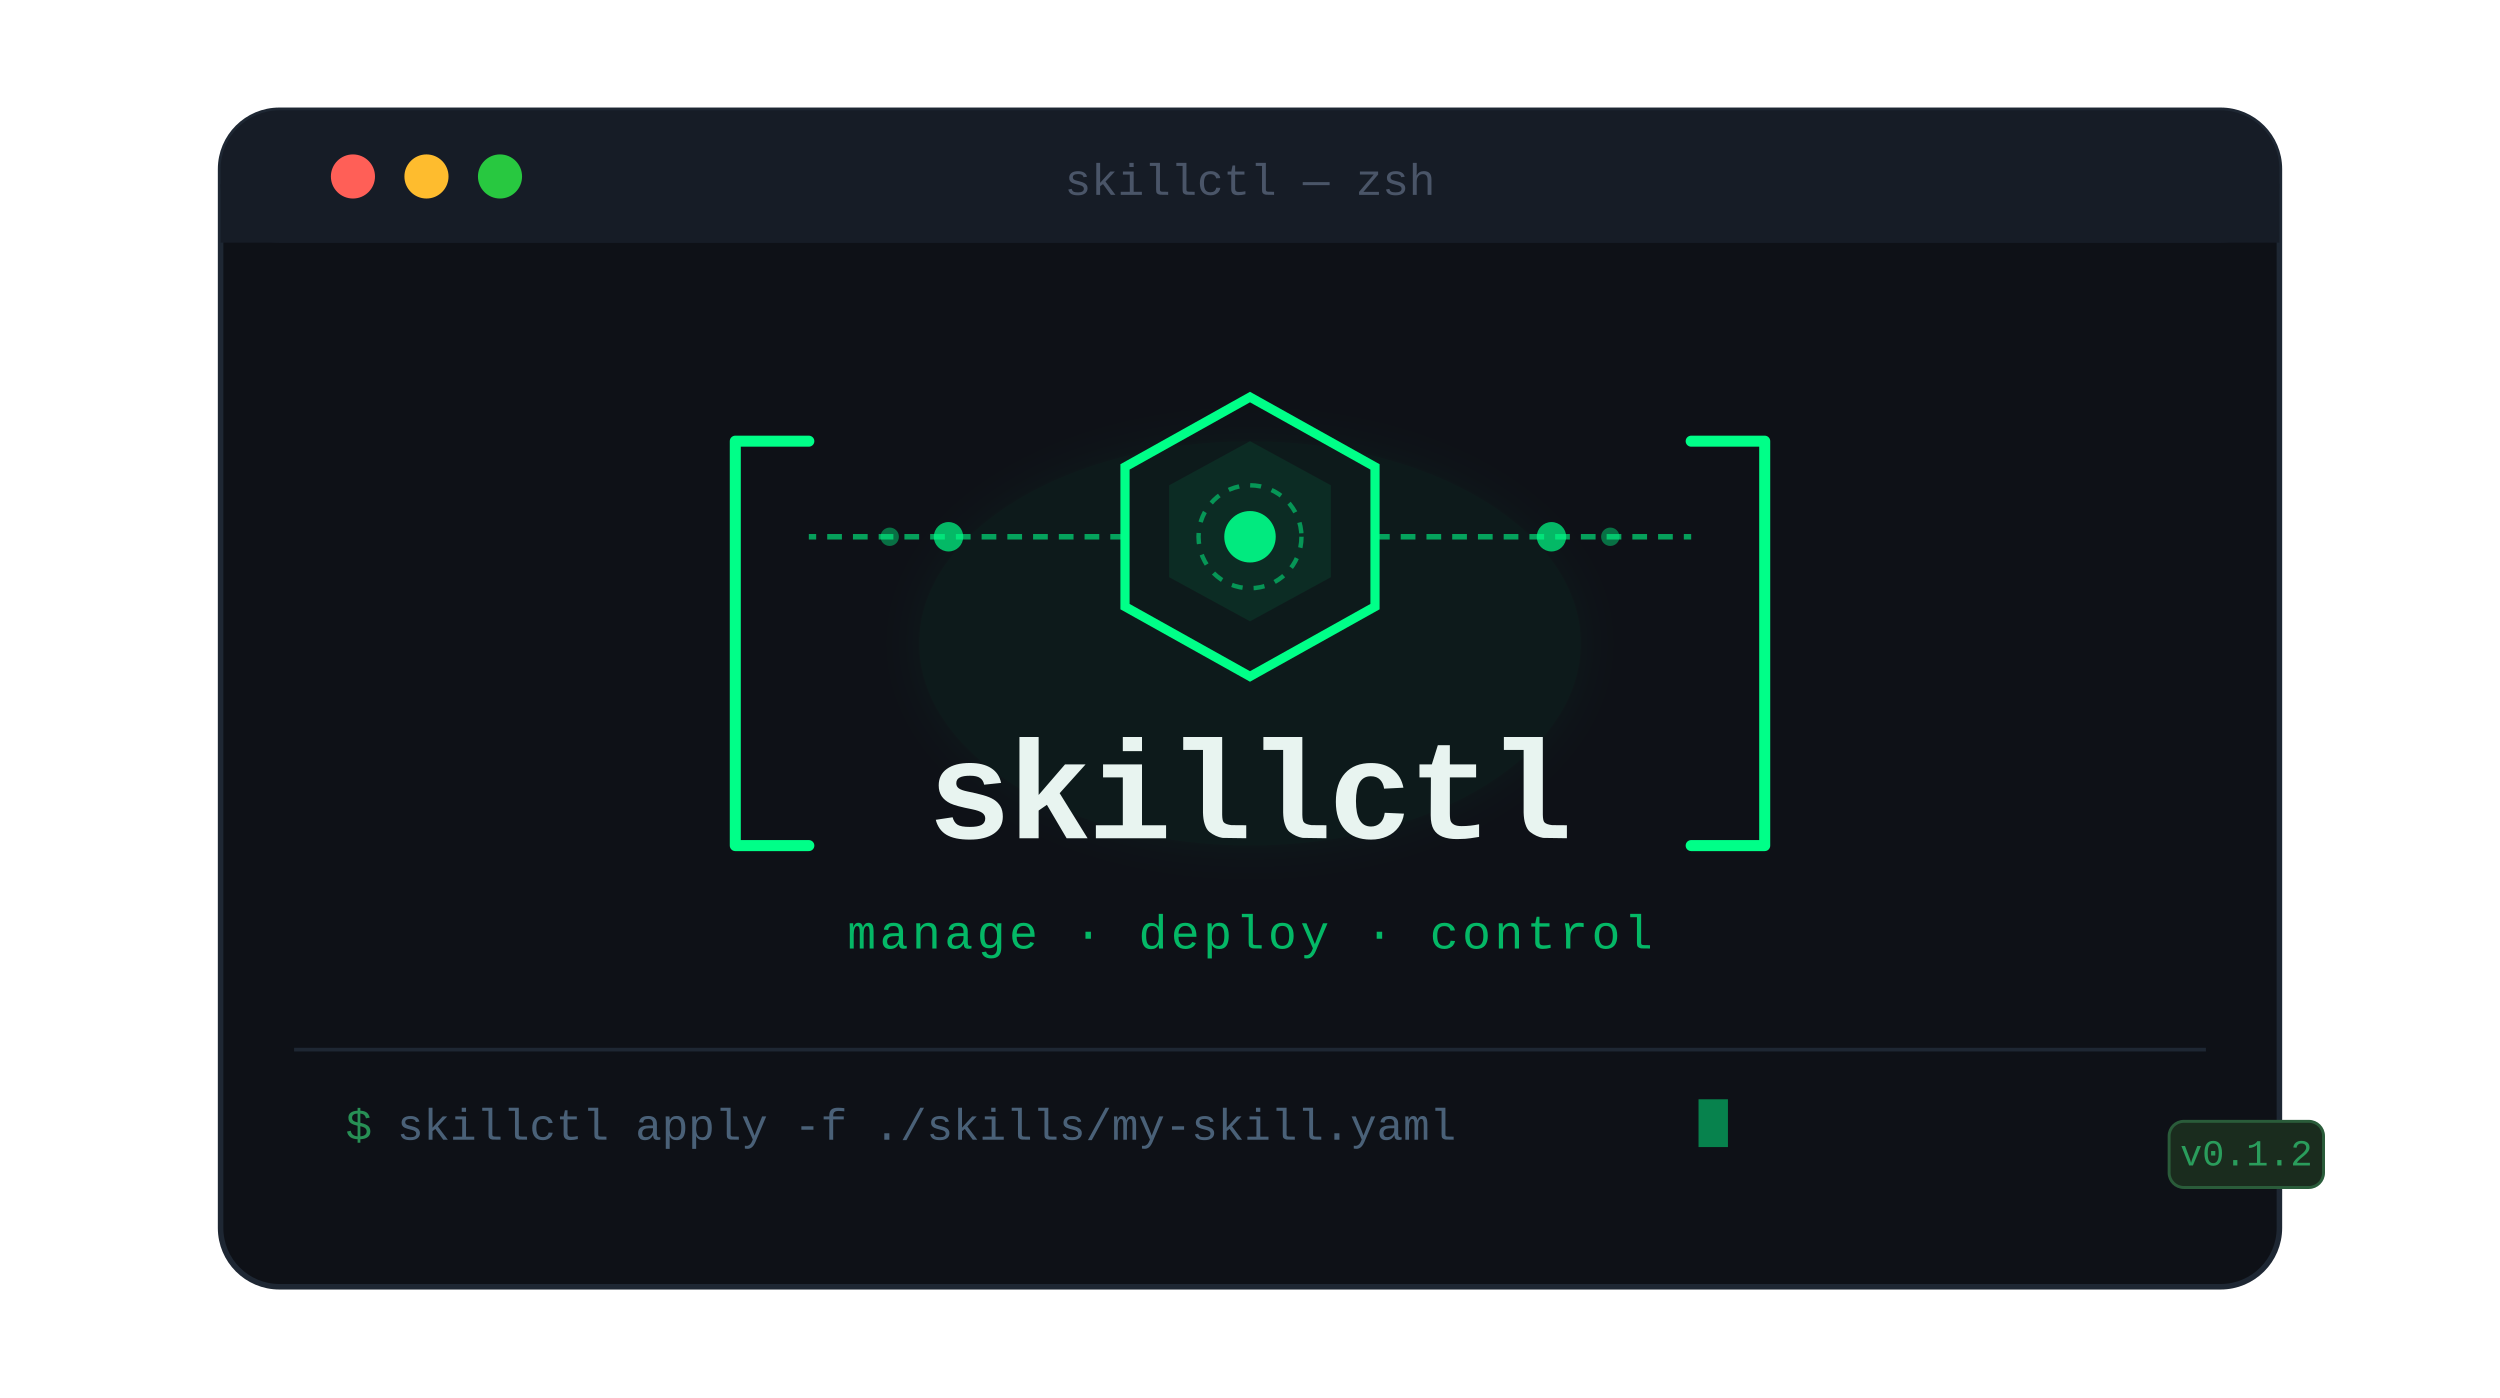
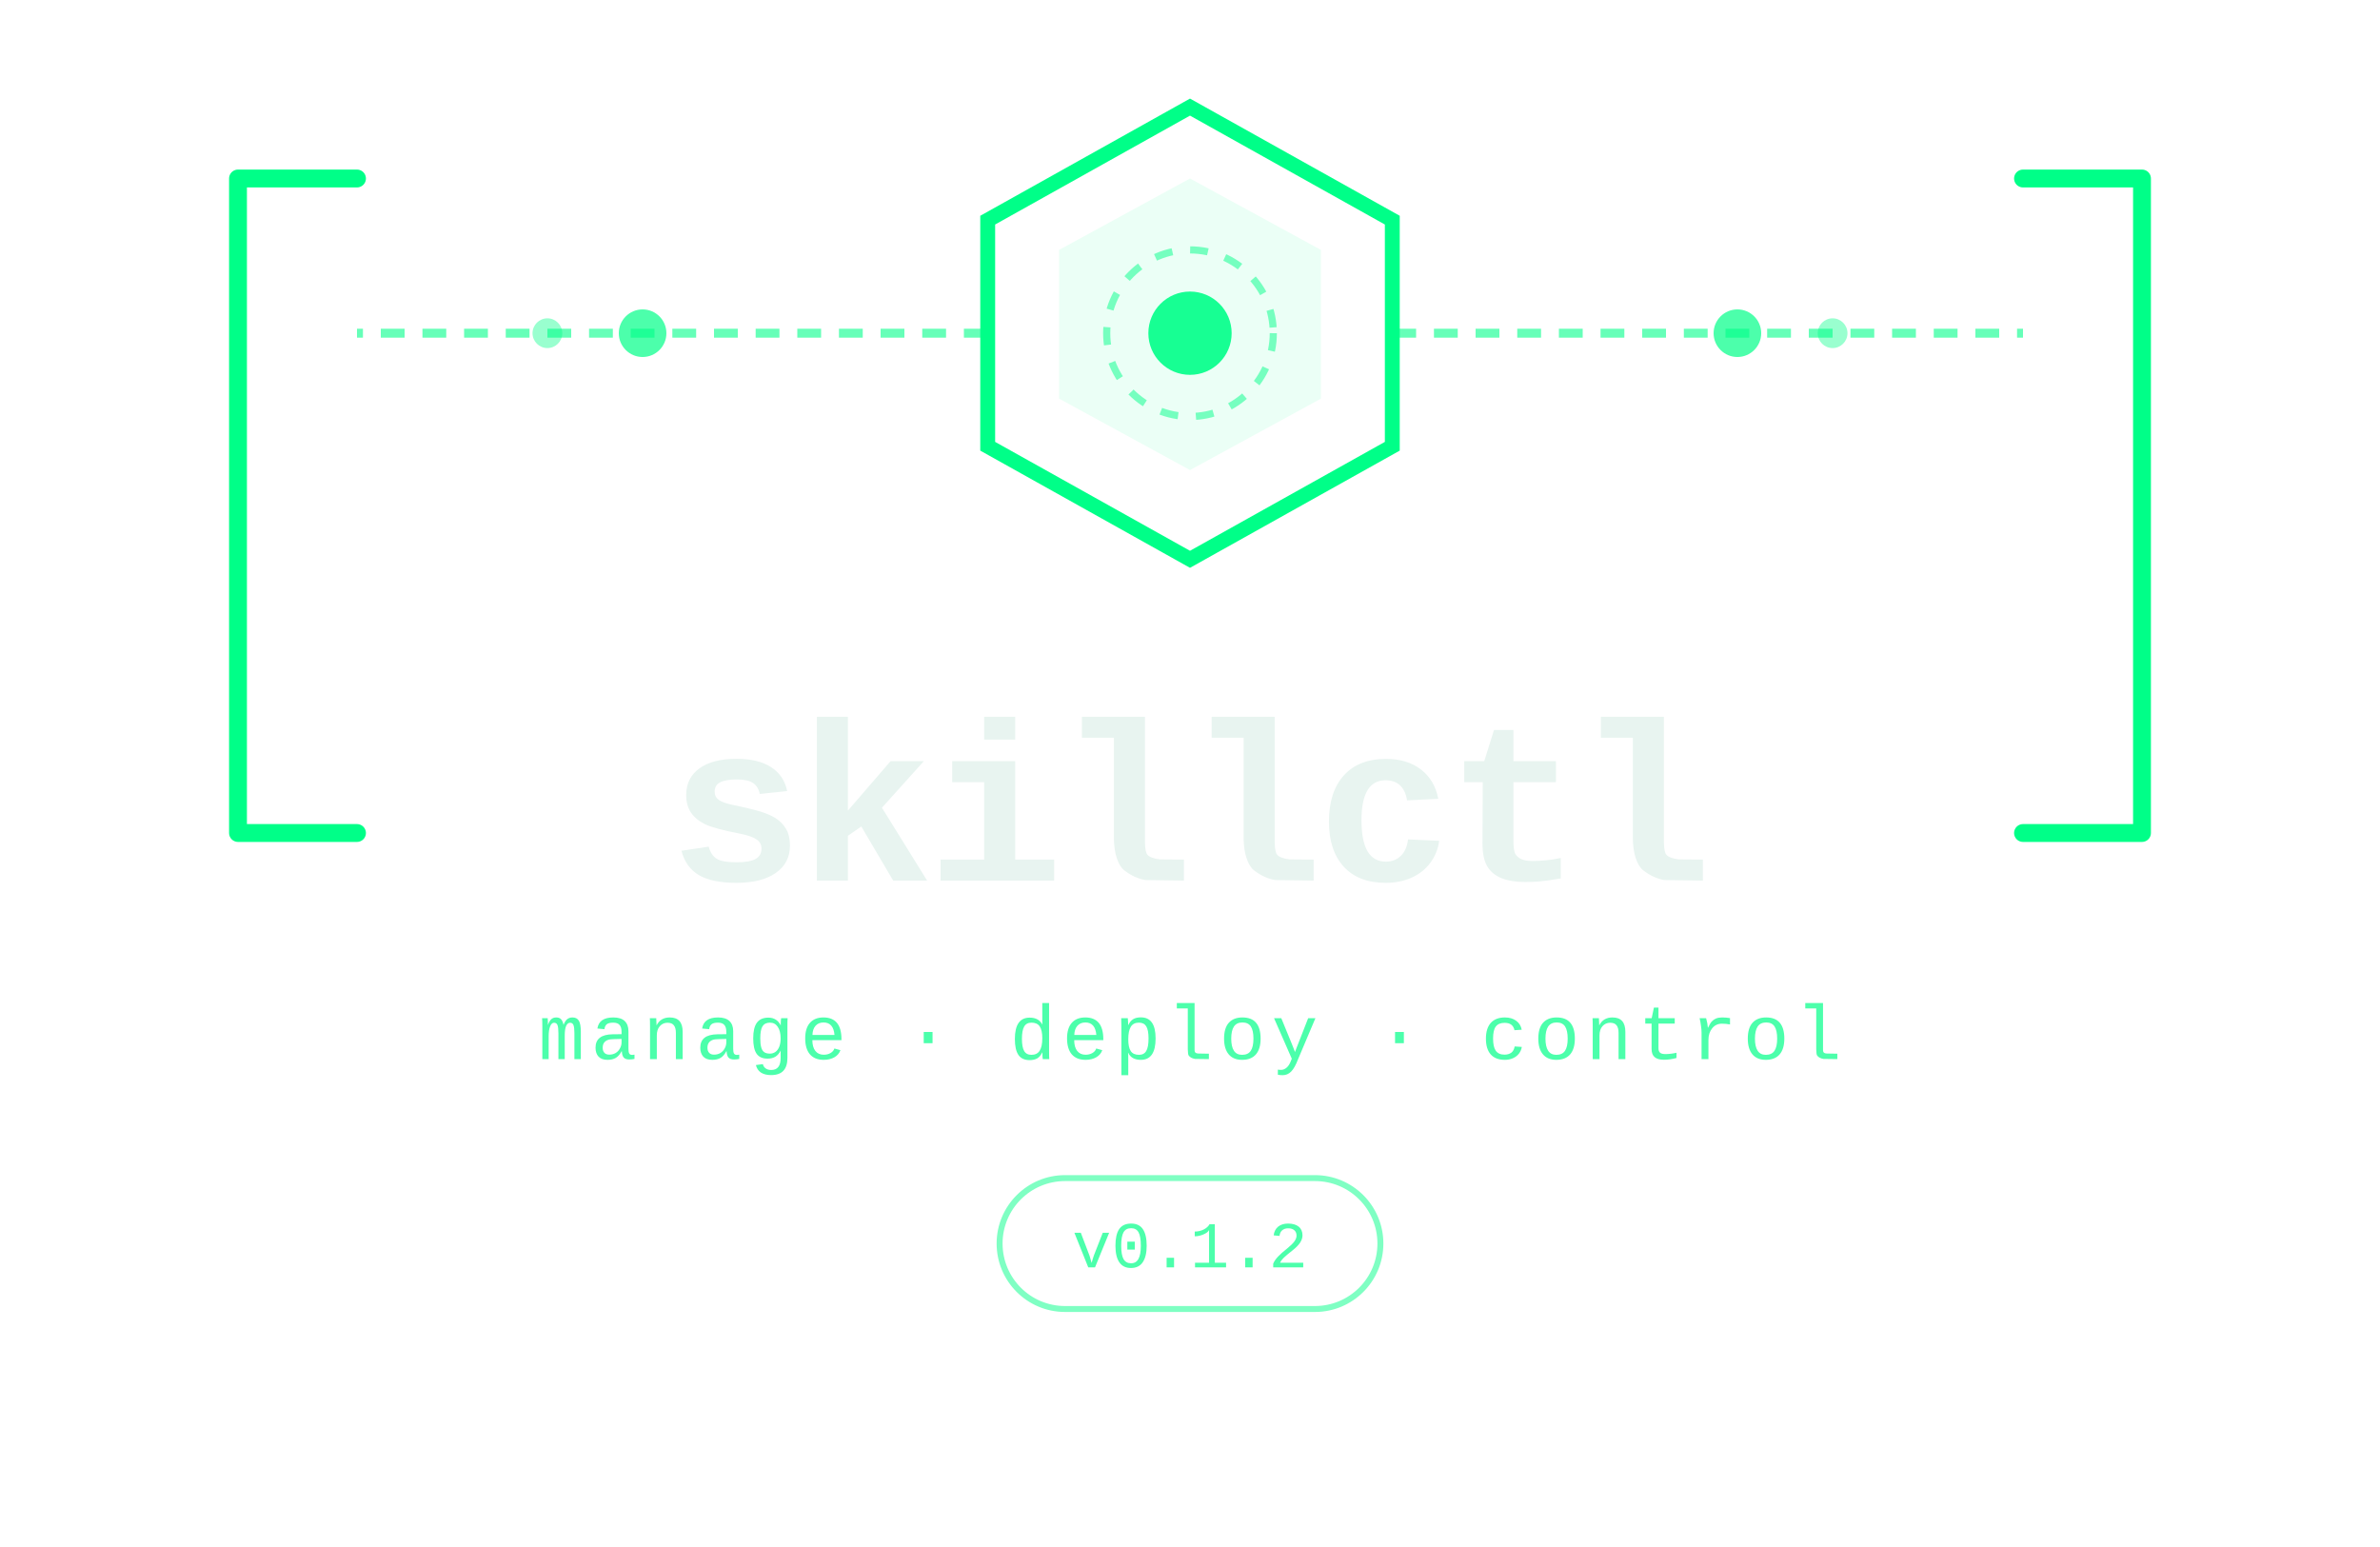
- <svg xmlns="http://www.w3.org/2000/svg" width="100%" viewBox="0 0 680 380">
-   <defs>
-     <marker id="arrow" viewBox="0 0 10 10" refX="8" refY="5" markerWidth="6" markerHeight="6" orient="auto-start-reverse">
-       <path d="M2 1L8 5L2 9" fill="none" stroke="context-stroke" stroke-width="1.5" stroke-linecap="round" stroke-linejoin="round" />
-     </marker>
-     <filter id="blur-sm">
-       <feGaussianBlur stdDeviation="6" result="blur" />
-       <feComposite in="SourceGraphic" in2="blur" operator="over" />
-     </filter>
-   </defs>
-   <rect x="60" y="30" width="560" height="320" rx="16" fill="#0E1117" stroke="#1E2733" stroke-width="1.5" style="fill:rgb(14, 17, 23);stroke:rgb(30, 39, 51);color:rgb(255, 255, 255);stroke-width:1.5px;stroke-linecap:butt;stroke-linejoin:miter;opacity:1;font-family:&quot;Anthropic Sans&quot;, -apple-system, &quot;system-ui&quot;, &quot;Segoe UI&quot;, sans-serif;font-size:16px;font-weight:400;text-anchor:start;dominant-baseline:auto" />
-   <rect x="60" y="30" width="560" height="320" rx="16" fill="url(#scanlines)" opacity="0.04" style="stroke:none;color:rgb(255, 255, 255);stroke-width:1px;stroke-linecap:butt;stroke-linejoin:miter;opacity:0.04;font-family:&quot;Anthropic Sans&quot;, -apple-system, &quot;system-ui&quot;, &quot;Segoe UI&quot;, sans-serif;font-size:16px;font-weight:400;text-anchor:start;dominant-baseline:auto" />
-   <rect x="60" y="30" width="560" height="36" rx="16" fill="#161C26" style="fill:rgb(22, 28, 38);stroke:none;color:rgb(255, 255, 255);stroke-width:1px;stroke-linecap:butt;stroke-linejoin:miter;opacity:1;font-family:&quot;Anthropic Sans&quot;, -apple-system, &quot;system-ui&quot;, &quot;Segoe UI&quot;, sans-serif;font-size:16px;font-weight:400;text-anchor:start;dominant-baseline:auto" />
-   <rect x="60" y="50" width="560" height="16" fill="#161C26" style="fill:rgb(22, 28, 38);stroke:none;color:rgb(255, 255, 255);stroke-width:1px;stroke-linecap:butt;stroke-linejoin:miter;opacity:1;font-family:&quot;Anthropic Sans&quot;, -apple-system, &quot;system-ui&quot;, &quot;Segoe UI&quot;, sans-serif;font-size:16px;font-weight:400;text-anchor:start;dominant-baseline:auto" />
-   <circle cx="96" cy="48" r="6" fill="#FF5F57" style="fill:rgb(255, 95, 87);stroke:none;color:rgb(255, 255, 255);stroke-width:1px;stroke-linecap:butt;stroke-linejoin:miter;opacity:1;font-family:&quot;Anthropic Sans&quot;, -apple-system, &quot;system-ui&quot;, &quot;Segoe UI&quot;, sans-serif;font-size:16px;font-weight:400;text-anchor:start;dominant-baseline:auto" />
-   <circle cx="116" cy="48" r="6" fill="#FEBC2E" style="fill:rgb(254, 188, 46);stroke:none;color:rgb(255, 255, 255);stroke-width:1px;stroke-linecap:butt;stroke-linejoin:miter;opacity:1;font-family:&quot;Anthropic Sans&quot;, -apple-system, &quot;system-ui&quot;, &quot;Segoe UI&quot;, sans-serif;font-size:16px;font-weight:400;text-anchor:start;dominant-baseline:auto" />
-   <circle cx="136" cy="48" r="6" fill="#28C840" style="fill:rgb(40, 200, 64);stroke:none;color:rgb(255, 255, 255);stroke-width:1px;stroke-linecap:butt;stroke-linejoin:miter;opacity:1;font-family:&quot;Anthropic Sans&quot;, -apple-system, &quot;system-ui&quot;, &quot;Segoe UI&quot;, sans-serif;font-size:16px;font-weight:400;text-anchor:start;dominant-baseline:auto" />
-   <text x="340" y="53" text-anchor="middle" font-family="'Courier New', monospace" font-size="12" fill="#4A5568" font-weight="400" style="fill:rgb(74, 85, 104);stroke:none;color:rgb(255, 255, 255);stroke-width:1px;stroke-linecap:butt;stroke-linejoin:miter;opacity:1;font-family:&quot;Courier New&quot;, monospace;font-size:12px;font-weight:400;text-anchor:middle;dominant-baseline:auto">skillctl — zsh</text>
-   <ellipse cx="340" cy="175" rx="90" ry="55" fill="#00FF88" opacity="0.04" filter="url(#blur-sm)" style="fill:rgb(0, 255, 136);stroke:none;color:rgb(255, 255, 255);stroke-width:1px;stroke-linecap:butt;stroke-linejoin:miter;opacity:0.04;font-family:&quot;Anthropic Sans&quot;, -apple-system, &quot;system-ui&quot;, &quot;Segoe UI&quot;, sans-serif;font-size:16px;font-weight:400;text-anchor:start;dominant-baseline:auto" />
-   <path d="M220 120 L200 120 L200 230 L220 230" fill="none" stroke="#00FF88" stroke-width="3" stroke-linecap="round" stroke-linejoin="round" style="fill:none;stroke:rgb(0, 255, 136);color:rgb(255, 255, 255);stroke-width:3px;stroke-linecap:round;stroke-linejoin:round;opacity:1;font-family:&quot;Anthropic Sans&quot;, -apple-system, &quot;system-ui&quot;, &quot;Segoe UI&quot;, sans-serif;font-size:16px;font-weight:400;text-anchor:start;dominant-baseline:auto" />
-   <path d="M460 120 L480 120 L480 230 L460 230" fill="none" stroke="#00FF88" stroke-width="3" stroke-linecap="round" stroke-linejoin="round" style="fill:none;stroke:rgb(0, 255, 136);color:rgb(255, 255, 255);stroke-width:3px;stroke-linecap:round;stroke-linejoin:round;opacity:1;font-family:&quot;Anthropic Sans&quot;, -apple-system, &quot;system-ui&quot;, &quot;Segoe UI&quot;, sans-serif;font-size:16px;font-weight:400;text-anchor:start;dominant-baseline:auto" />
-   <polygon points="340,108 374,127 374,165 340,184 306,165 306,127" fill="none" stroke="#00FF88" stroke-width="2.5" style="fill:none;stroke:rgb(0, 255, 136);color:rgb(255, 255, 255);stroke-width:2.5px;stroke-linecap:butt;stroke-linejoin:miter;opacity:1;font-family:&quot;Anthropic Sans&quot;, -apple-system, &quot;system-ui&quot;, &quot;Segoe UI&quot;, sans-serif;font-size:16px;font-weight:400;text-anchor:start;dominant-baseline:auto" />
-   <polygon points="340,120 362,132 362,157 340,169 318,157 318,132" fill="#00FF88" opacity="0.08" style="fill:rgb(0, 255, 136);stroke:none;color:rgb(255, 255, 255);stroke-width:1px;stroke-linecap:butt;stroke-linejoin:miter;opacity:0.08;font-family:&quot;Anthropic Sans&quot;, -apple-system, &quot;system-ui&quot;, &quot;Segoe UI&quot;, sans-serif;font-size:16px;font-weight:400;text-anchor:start;dominant-baseline:auto" />
-   <circle cx="340" cy="146" r="7" fill="#00FF88" opacity="0.9" style="fill:rgb(0, 255, 136);stroke:none;color:rgb(255, 255, 255);stroke-width:1px;stroke-linecap:butt;stroke-linejoin:miter;opacity:0.9;font-family:&quot;Anthropic Sans&quot;, -apple-system, &quot;system-ui&quot;, &quot;Segoe UI&quot;, sans-serif;font-size:16px;font-weight:400;text-anchor:start;dominant-baseline:auto" />
-   <circle cx="340" cy="146" r="14" fill="none" stroke="#00FF88" stroke-width="1.2" opacity="0.5" stroke-dasharray="3 3" style="fill:none;stroke:rgb(0, 255, 136);color:rgb(255, 255, 255);stroke-width:1.2px;stroke-dasharray:3px, 3px;stroke-linecap:butt;stroke-linejoin:miter;opacity:0.5;font-family:&quot;Anthropic Sans&quot;, -apple-system, &quot;system-ui&quot;, &quot;Segoe UI&quot;, sans-serif;font-size:16px;font-weight:400;text-anchor:start;dominant-baseline:auto" />
-   <line x1="306" y1="146" x2="220" y2="146" stroke="#00FF88" stroke-width="1.5" stroke-dasharray="4 3" opacity="0.6" style="fill:rgb(0, 0, 0);stroke:rgb(0, 255, 136);color:rgb(255, 255, 255);stroke-width:1.5px;stroke-dasharray:4px, 3px;stroke-linecap:butt;stroke-linejoin:miter;opacity:0.6;font-family:&quot;Anthropic Sans&quot;, -apple-system, &quot;system-ui&quot;, &quot;Segoe UI&quot;, sans-serif;font-size:16px;font-weight:400;text-anchor:start;dominant-baseline:auto" />
-   <line x1="374" y1="146" x2="460" y2="146" stroke="#00FF88" stroke-width="1.5" stroke-dasharray="4 3" opacity="0.6" style="fill:rgb(0, 0, 0);stroke:rgb(0, 255, 136);color:rgb(255, 255, 255);stroke-width:1.5px;stroke-dasharray:4px, 3px;stroke-linecap:butt;stroke-linejoin:miter;opacity:0.6;font-family:&quot;Anthropic Sans&quot;, -apple-system, &quot;system-ui&quot;, &quot;Segoe UI&quot;, sans-serif;font-size:16px;font-weight:400;text-anchor:start;dominant-baseline:auto" />
-   <circle cx="258" cy="146" r="4" fill="#00FF88" opacity="0.7" style="fill:rgb(0, 255, 136);stroke:none;color:rgb(255, 255, 255);stroke-width:1px;stroke-linecap:butt;stroke-linejoin:miter;opacity:0.7;font-family:&quot;Anthropic Sans&quot;, -apple-system, &quot;system-ui&quot;, &quot;Segoe UI&quot;, sans-serif;font-size:16px;font-weight:400;text-anchor:start;dominant-baseline:auto" />
-   <circle cx="242" cy="146" r="2.5" fill="#00FF88" opacity="0.4" style="fill:rgb(0, 255, 136);stroke:none;color:rgb(255, 255, 255);stroke-width:1px;stroke-linecap:butt;stroke-linejoin:miter;opacity:0.4;font-family:&quot;Anthropic Sans&quot;, -apple-system, &quot;system-ui&quot;, &quot;Segoe UI&quot;, sans-serif;font-size:16px;font-weight:400;text-anchor:start;dominant-baseline:auto" />
-   <circle cx="422" cy="146" r="4" fill="#00FF88" opacity="0.7" style="fill:rgb(0, 255, 136);stroke:none;color:rgb(255, 255, 255);stroke-width:1px;stroke-linecap:butt;stroke-linejoin:miter;opacity:0.7;font-family:&quot;Anthropic Sans&quot;, -apple-system, &quot;system-ui&quot;, &quot;Segoe UI&quot;, sans-serif;font-size:16px;font-weight:400;text-anchor:start;dominant-baseline:auto" />
-   <circle cx="438" cy="146" r="2.5" fill="#00FF88" opacity="0.4" style="fill:rgb(0, 255, 136);stroke:none;color:rgb(255, 255, 255);stroke-width:1px;stroke-linecap:butt;stroke-linejoin:miter;opacity:0.4;font-family:&quot;Anthropic Sans&quot;, -apple-system, &quot;system-ui&quot;, &quot;Segoe UI&quot;, sans-serif;font-size:16px;font-weight:400;text-anchor:start;dominant-baseline:auto" />
-   <text x="340" y="228" text-anchor="middle" font-family="'Courier New', monospace" font-size="38" font-weight="700" fill="#E8F4F0" letter-spacing="-1" style="fill:rgb(232, 244, 240);stroke:none;color:rgb(255, 255, 255);stroke-width:1px;stroke-linecap:butt;stroke-linejoin:miter;opacity:1;font-family:&quot;Courier New&quot;, monospace;font-size:38px;font-weight:700;text-anchor:middle;dominant-baseline:auto">skillctl</text>
-   <text x="340" y="258" text-anchor="middle" font-family="'Courier New', monospace" font-size="13" fill="#00FF88" opacity="0.7" letter-spacing="1" style="fill:rgb(0, 255, 136);stroke:none;color:rgb(255, 255, 255);stroke-width:1px;stroke-linecap:butt;stroke-linejoin:miter;opacity:0.7;font-family:&quot;Courier New&quot;, monospace;font-size:13px;font-weight:400;text-anchor:middle;dominant-baseline:auto">manage · deploy · control</text>
-   <rect x="80" y="285" width="520" height="1" fill="#1E2733" style="fill:rgb(30, 39, 51);stroke:none;color:rgb(255, 255, 255);stroke-width:1px;stroke-linecap:butt;stroke-linejoin:miter;opacity:1;font-family:&quot;Anthropic Sans&quot;, -apple-system, &quot;system-ui&quot;, &quot;Segoe UI&quot;, sans-serif;font-size:16px;font-weight:400;text-anchor:start;dominant-baseline:auto" />
-   <text x="94" y="310" font-family="'Courier New', monospace" font-size="12" fill="#2A9D5C" opacity="0.9" style="fill:rgb(42, 157, 92);stroke:none;color:rgb(255, 255, 255);stroke-width:1px;stroke-linecap:butt;stroke-linejoin:miter;opacity:0.9;font-family:&quot;Courier New&quot;, monospace;font-size:12px;font-weight:400;text-anchor:start;dominant-baseline:auto">$</text>
-   <text x="108" y="310" font-family="'Courier New', monospace" font-size="12" fill="#4A6178" style="fill:rgb(74, 97, 120);stroke:none;color:rgb(255, 255, 255);stroke-width:1px;stroke-linecap:butt;stroke-linejoin:miter;opacity:1;font-family:&quot;Courier New&quot;, monospace;font-size:12px;font-weight:400;text-anchor:start;dominant-baseline:auto">skillctl apply -f ./skills/my-skill.yaml</text>
-   <rect x="462" y="299" width="8" height="13" fill="#00FF88" opacity="0.85" style="fill:rgb(0, 255, 136);stroke:none;color:rgb(255, 255, 255);stroke-width:1px;stroke-linecap:butt;stroke-linejoin:miter;opacity:0.473;font-family:&quot;Anthropic Sans&quot;, -apple-system, &quot;system-ui&quot;, &quot;Segoe UI&quot;, sans-serif;font-size:16px;font-weight:400;text-anchor:start;dominant-baseline:auto">
-     <animate attributeName="opacity" values="0.85;0;0.85" dur="1.1s" repeatCount="indefinite" style="fill:rgb(0, 255, 136);stroke:none;color:rgb(255, 255, 255);stroke-width:1px;stroke-linecap:butt;stroke-linejoin:miter;opacity:1;font-family:&quot;Anthropic Sans&quot;, -apple-system, &quot;system-ui&quot;, &quot;Segoe UI&quot;, sans-serif;font-size:16px;font-weight:400;text-anchor:start;dominant-baseline:auto" />
-   </rect>
-   <rect x="590" y="305" width="42" height="18" rx="4" fill="#1A2C1E" stroke="#2A5C3A" stroke-width="0.8" style="fill:rgb(26, 44, 30);stroke:rgb(42, 92, 58);color:rgb(255, 255, 255);stroke-width:0.8px;stroke-linecap:butt;stroke-linejoin:miter;opacity:1;font-family:&quot;Anthropic Sans&quot;, -apple-system, &quot;system-ui&quot;, &quot;Segoe UI&quot;, sans-serif;font-size:16px;font-weight:400;text-anchor:start;dominant-baseline:auto" />
-   <text x="611" y="317" text-anchor="middle" font-family="'Courier New', monospace" font-size="10" fill="#2A9D5C" style="fill:rgb(42, 157, 92);stroke:none;color:rgb(255, 255, 255);stroke-width:1px;stroke-linecap:butt;stroke-linejoin:miter;opacity:1;font-family:&quot;Courier New&quot;, monospace;font-size:10px;font-weight:400;text-anchor:middle;dominant-baseline:auto">v0.1.2</text>
+ <svg xmlns="http://www.w3.org/2000/svg" width="400" height="260" viewBox="0 0 400 260">
+   <path d="M60 30 L40 30 L40 140 L60 140" fill="none" stroke="#00FF88" stroke-width="3" stroke-linecap="round" stroke-linejoin="round" />
+   <path d="M340 30 L360 30 L360 140 L340 140" fill="none" stroke="#00FF88" stroke-width="3" stroke-linecap="round" stroke-linejoin="round" />
+   <polygon points="200,18 234,37 234,75 200,94 166,75 166,37" fill="none" stroke="#00FF88" stroke-width="2.5" />
+   <polygon points="200,30 222,42 222,67 200,79 178,67 178,42" fill="#00FF88" opacity="0.08" />
+   <circle cx="200" cy="56" r="7" fill="#00FF88" opacity="0.9" />
+   <circle cx="200" cy="56" r="14" fill="none" stroke="#00FF88" stroke-width="1.2" opacity="0.5" stroke-dasharray="3 3" />
+   <line x1="166" y1="56" x2="60" y2="56" stroke="#00FF88" stroke-width="1.5" stroke-dasharray="4 3" opacity="0.6" />
+   <line x1="234" y1="56" x2="340" y2="56" stroke="#00FF88" stroke-width="1.5" stroke-dasharray="4 3" opacity="0.6" />
+   <circle cx="108" cy="56" r="4" fill="#00FF88" opacity="0.7" />
+   <circle cx="92" cy="56" r="2.5" fill="#00FF88" opacity="0.4" />
+   <circle cx="292" cy="56" r="4" fill="#00FF88" opacity="0.7" />
+   <circle cx="308" cy="56" r="2.5" fill="#00FF88" opacity="0.4" />
+   <text x="200" y="148" text-anchor="middle" font-family="'Courier New', monospace" font-size="38" font-weight="700" fill="#E8F4F0" letter-spacing="-1">skillctl</text>
+   <text x="200" y="178" text-anchor="middle" font-family="'Courier New', monospace" font-size="13" fill="#00FF88" opacity="0.7" letter-spacing="1">manage · deploy · control</text>
+   <rect x="168" y="198" width="64" height="22" rx="11" fill="none" stroke="#00FF88" stroke-width="1" opacity="0.5" />
+   <text x="200" y="213" text-anchor="middle" font-family="'Courier New', monospace" font-size="11" fill="#00FF88" opacity="0.7">v0.1.2</text>
</svg>
